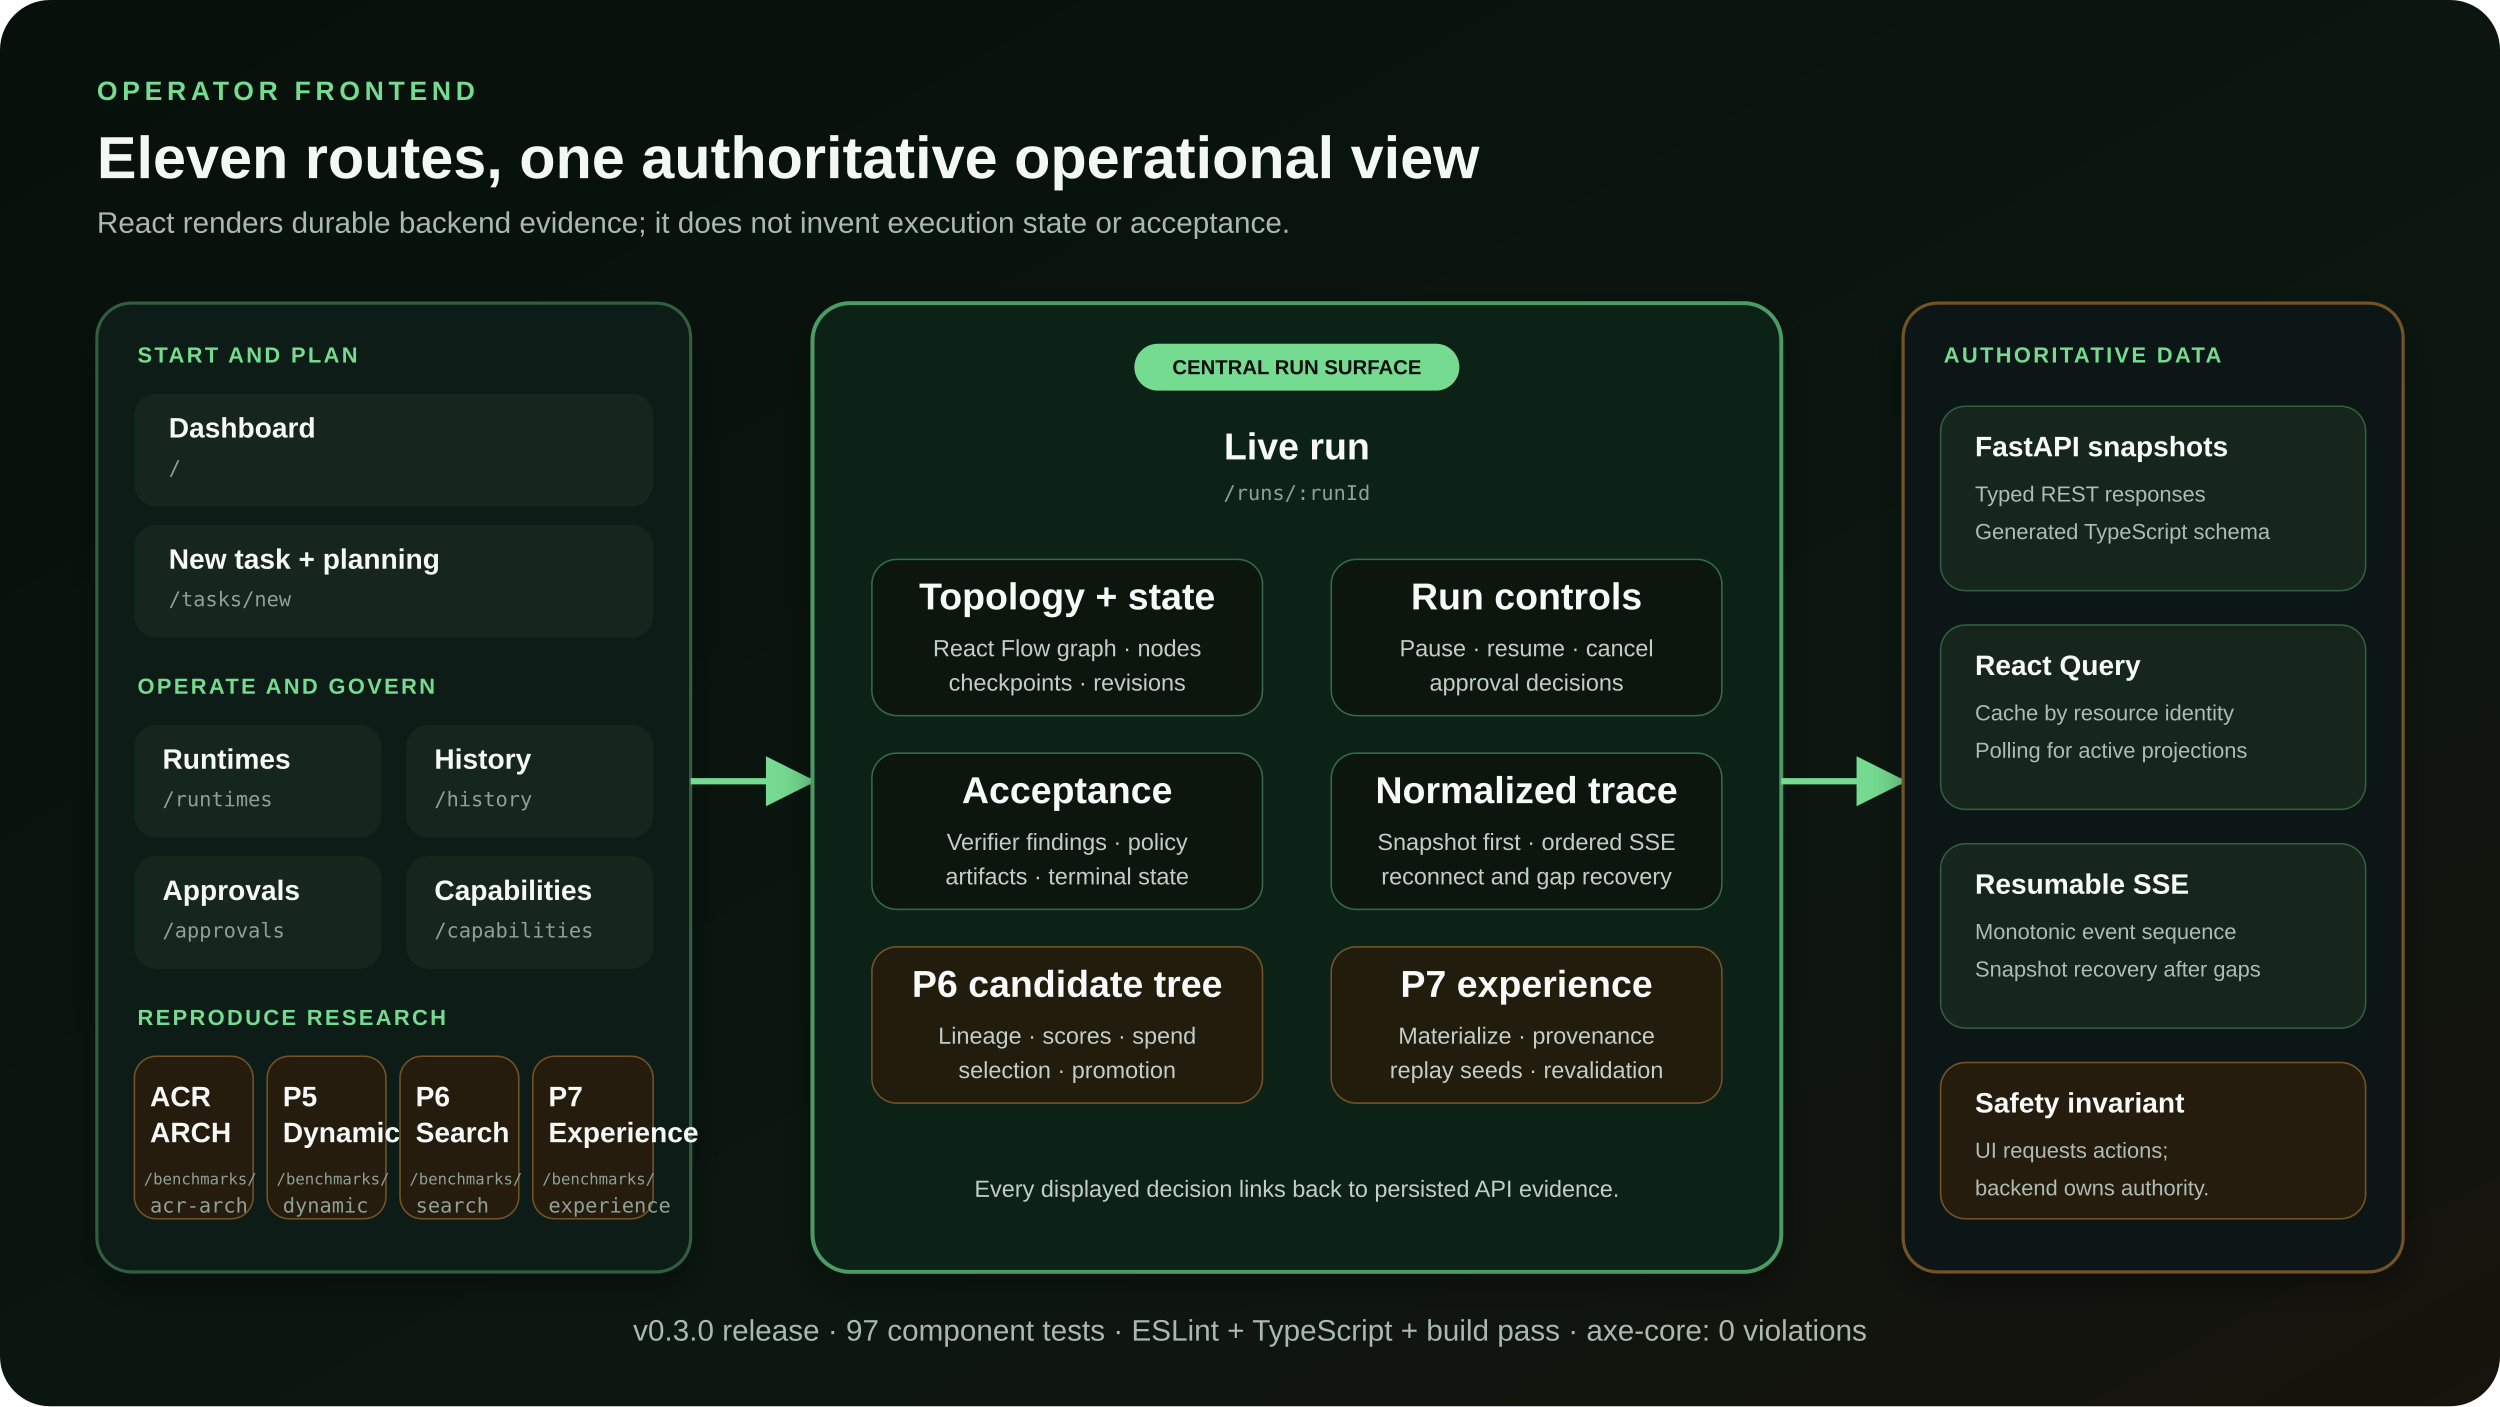
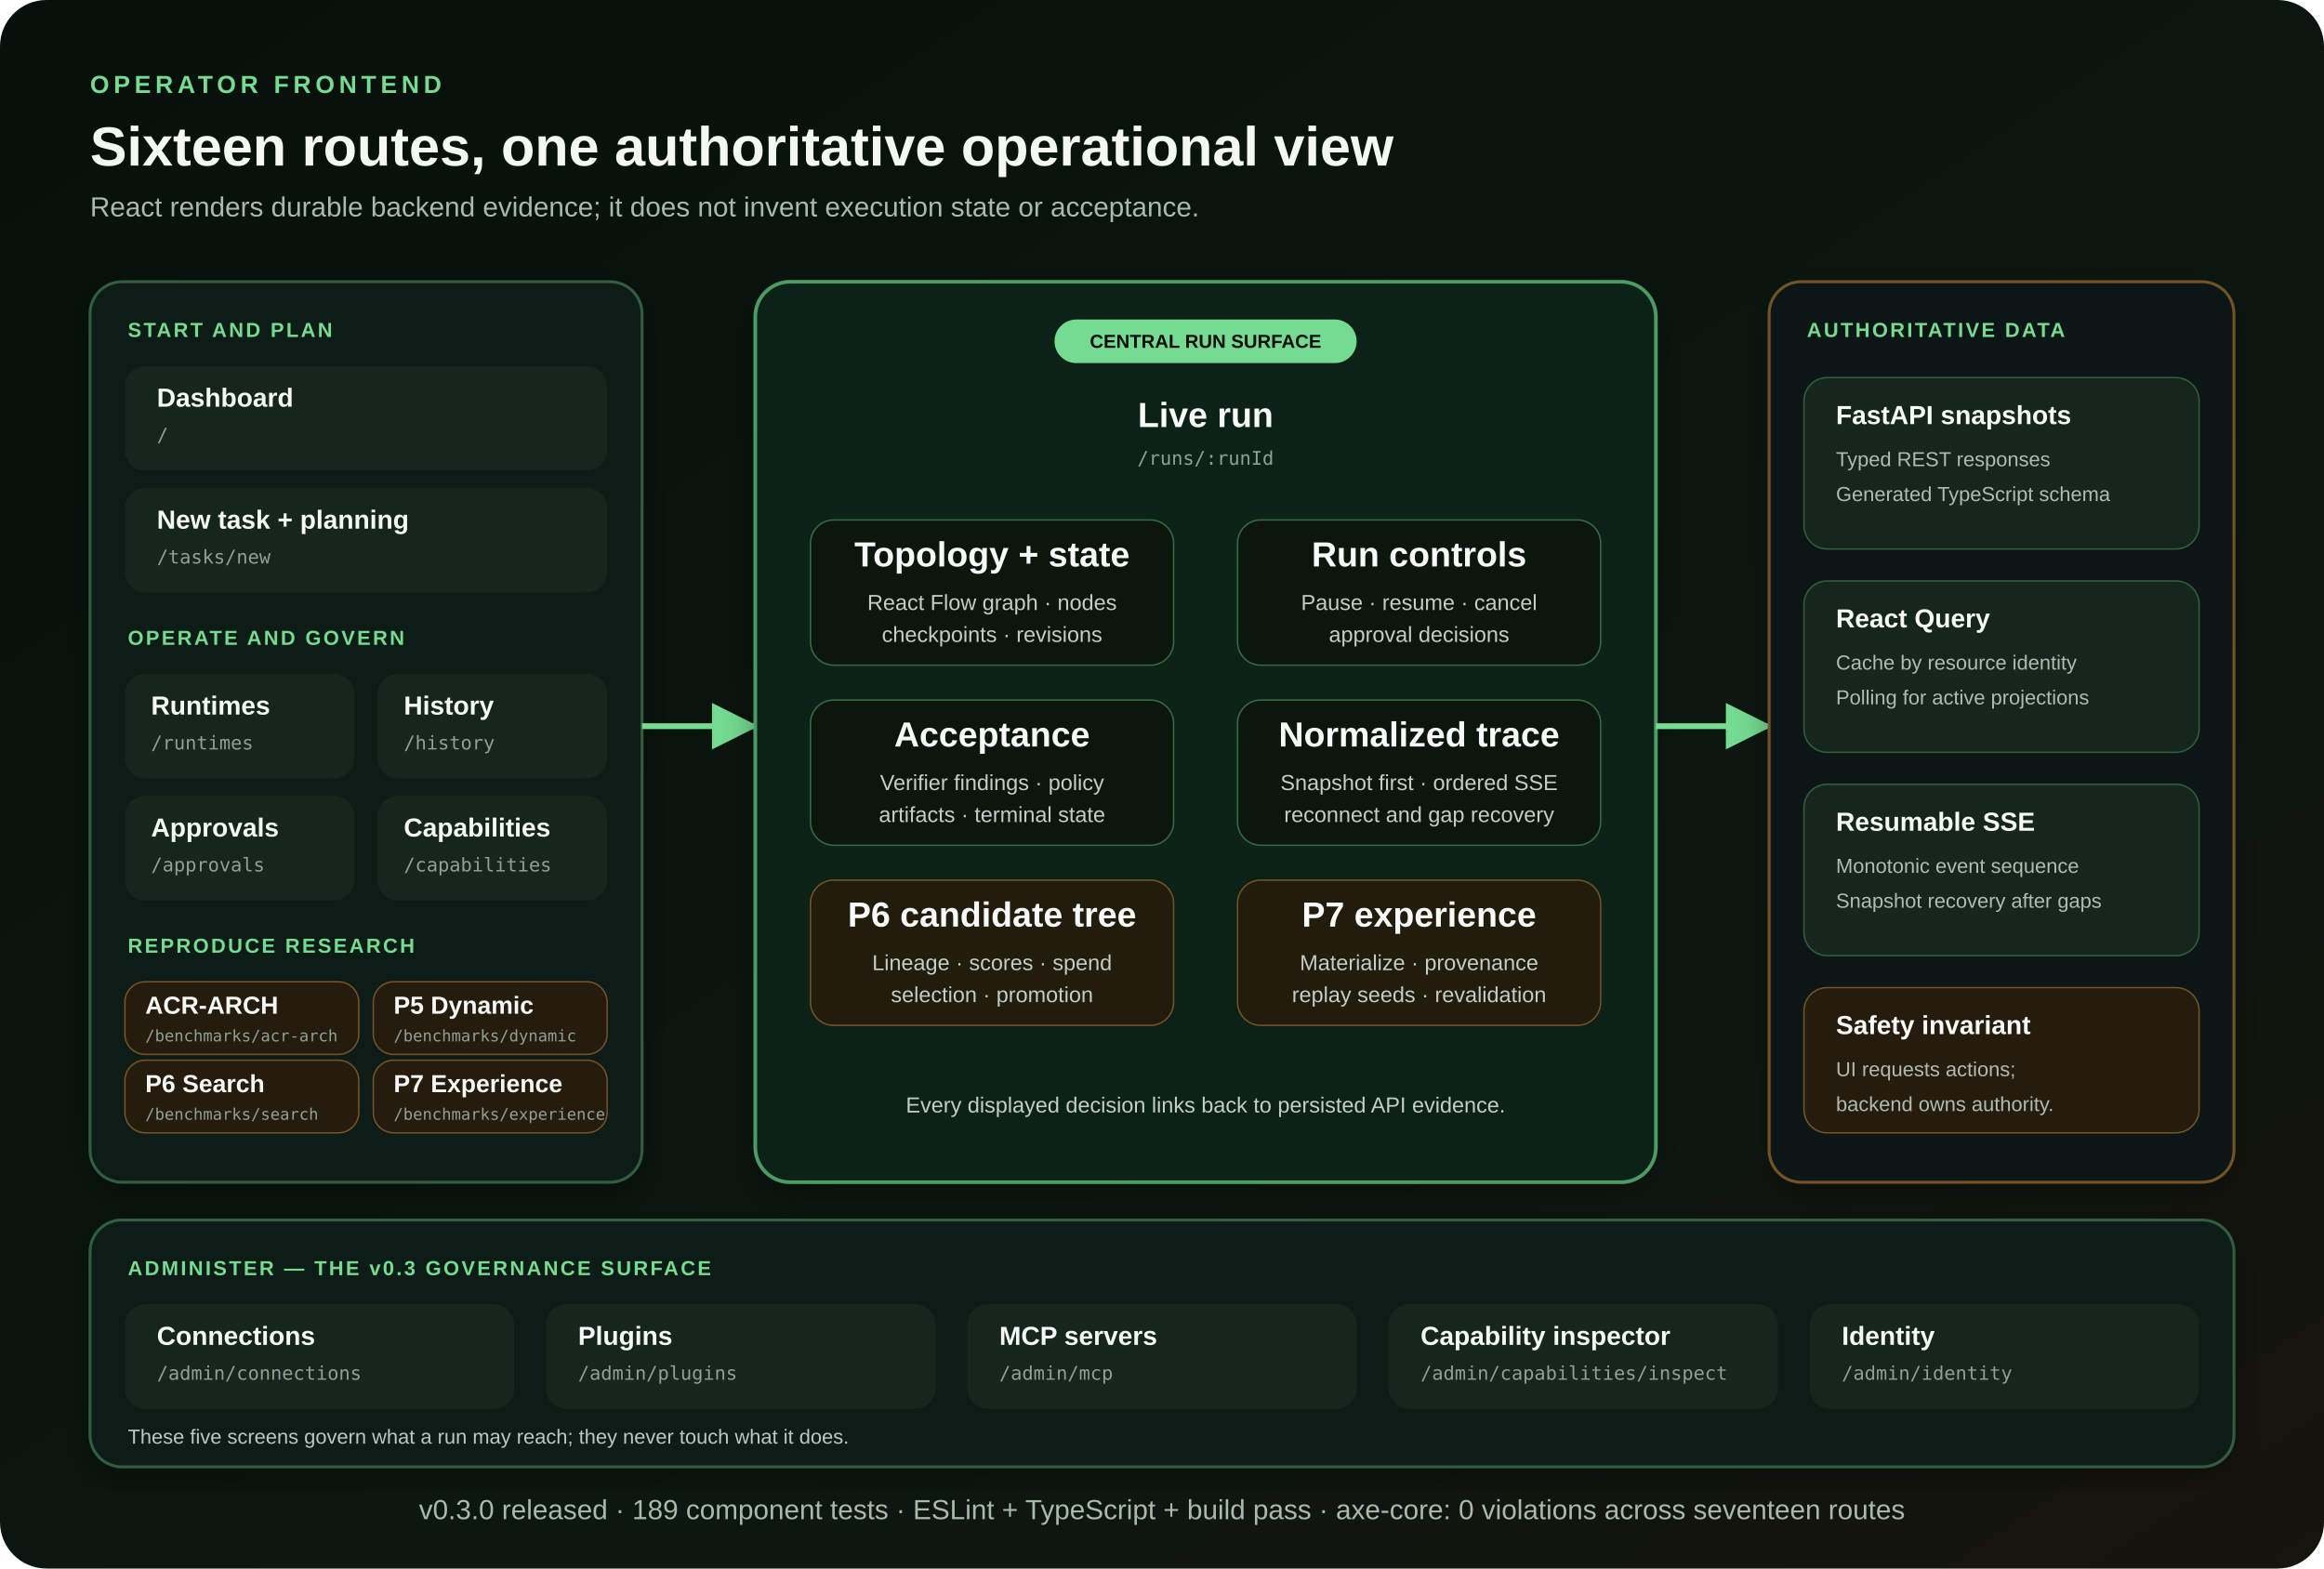
- <svg xmlns="http://www.w3.org/2000/svg" width="1600" height="900" viewBox="0 0 1600 900" role="img" aria-labelledby="title description">
+ <svg xmlns="http://www.w3.org/2000/svg" width="1600" height="1080" viewBox="0 0 1600 1080" role="img" aria-labelledby="title description">
  <defs>
    <linearGradient id="bg" x1="0" y1="0" x2="1" y2="1">
      <stop stop-color="#07100b" />
      <stop offset=".6" stop-color="#0b1710" />
      <stop offset="1" stop-color="#17130d" />
    </linearGradient>
    <filter id="shadow">
      <feDropShadow dx="0" dy="8" stdDeviation="11" flood-color="#000" flood-opacity=".34" />
    </filter>
    <marker id="arrow" viewBox="0 0 10 10" refX="9" refY="5" markerWidth="8" markerHeight="8" orient="auto">
      <path d="M0 0 10 5 0 10Z" fill="#75db91" />
    </marker>
    <style>
      text{font-family:Arial,Helvetica,sans-serif}.eyebrow{fill:#75db91;font-size:17px;font-weight:700;letter-spacing:3px}.heading{fill:#f4f8f5;font-size:38px;font-weight:700}.subtitle{fill:#a9b9ae;font-size:19px}.group{fill:#75db91;font-size:14px;font-weight:800;letter-spacing:1.5px}.route{fill:#f5f8f6;font-size:18px;font-weight:700}.path{fill:#8fa097;font-family:monospace;font-size:13px}.copy{fill:#bcc9c1;font-size:14px}.center-title{fill:#f7faf8;font-size:24px;font-weight:700;text-anchor:middle}.center-copy{fill:#c2cec6;font-size:15px;text-anchor:middle}.data-title{fill:#f7faf8;font-size:18px;font-weight:700}.data-copy{fill:#aebcb3;font-size:14px}.badge{fill:#07100b;font-size:13px;font-weight:800;text-anchor:middle;dominant-baseline:central}
    </style>
  </defs>
-   <rect width="1600" height="900" rx="32" fill="url(#bg)" />
+   <rect width="1600" height="1080" rx="32" fill="url(#bg)" />
  <text x="62" y="64" class="eyebrow">OPERATOR FRONTEND</text>
-   <text x="62" y="114" class="heading">Eleven routes, one authoritative operational view</text>
+   <text x="62" y="114" class="heading">Sixteen routes, one authoritative operational view</text>
  <text x="62" y="149" class="subtitle">React renders durable backend evidence; it does not invent execution state or acceptance.</text>
  <g filter="url(#shadow)">
    <rect x="62" y="194" width="380" height="620" rx="22" fill="#0e1d14" stroke="#315d40" stroke-width="2" />
    <text x="88" y="232" class="group">START AND PLAN</text>
    <rect x="86" y="252" width="332" height="72" rx="14" fill="#14271b" />
    <text x="108" y="280" class="route">Dashboard</text>
    <text x="108" y="304" class="path">/</text>
    <rect x="86" y="336" width="332" height="72" rx="14" fill="#14271b" />
    <text x="108" y="364" class="route">New task + planning</text>
    <text x="108" y="388" class="path">/tasks/new</text>
    <text x="88" y="444" class="group">OPERATE AND GOVERN</text>
    <rect x="86" y="464" width="158" height="72" rx="14" fill="#14271b" />
    <text x="104" y="492" class="route">Runtimes</text>
    <text x="104" y="516" class="path">/runtimes</text>
    <rect x="260" y="464" width="158" height="72" rx="14" fill="#14271b" />
    <text x="278" y="492" class="route">History</text>
    <text x="278" y="516" class="path">/history</text>
    <rect x="86" y="548" width="158" height="72" rx="14" fill="#14271b" />
    <text x="104" y="576" class="route">Approvals</text>
    <text x="104" y="600" class="path">/approvals</text>
    <rect x="260" y="548" width="158" height="72" rx="14" fill="#14271b" />
    <text x="278" y="576" class="route">Capabilities</text>
    <text x="278" y="600" class="path">/capabilities</text>
    <text x="88" y="656" class="group">REPRODUCE RESEARCH</text>
-     <rect x="86" y="676" width="76" height="104" rx="14" fill="#261c10" stroke="#735328" />
-     <text x="96" y="708" class="route">ACR</text>
-     <text x="96" y="731" class="route">ARCH</text>
-     <text x="92" y="758" class="path" style="font-size:10px">/benchmarks/</text>
-     <text x="96" y="776" class="path">acr-arch</text>
-     <rect x="171" y="676" width="76" height="104" rx="14" fill="#261c10" stroke="#735328" />
-     <text x="181" y="708" class="route">P5</text>
-     <text x="181" y="731" class="route">Dynamic</text>
-     <text x="177" y="758" class="path" style="font-size:10px">/benchmarks/</text>
-     <text x="181" y="776" class="path">dynamic</text>
-     <rect x="256" y="676" width="76" height="104" rx="14" fill="#261c10" stroke="#735328" />
-     <text x="266" y="708" class="route">P6</text>
-     <text x="266" y="731" class="route">Search</text>
-     <text x="262" y="758" class="path" style="font-size:10px">/benchmarks/</text>
-     <text x="266" y="776" class="path">search</text>
-     <rect x="341" y="676" width="77" height="104" rx="14" fill="#261c10" stroke="#735328" />
-     <text x="351" y="708" class="route">P7</text>
-     <text x="351" y="731" class="route">Experience</text>
-     <text x="347" y="758" class="path" style="font-size:10px">/benchmarks/</text>
-     <text x="351" y="776" class="path">experience</text>
+     <rect x="86" y="676" width="161" height="50" rx="14" fill="#261c10" stroke="#735328" />
+     <text x="100" y="698" class="route" style="font-size:17px">ACR-ARCH</text>
+     <text x="100" y="717" class="path" style="font-size:11px">/benchmarks/acr-arch</text>
+     <rect x="257" y="676" width="161" height="50" rx="14" fill="#261c10" stroke="#735328" />
+     <text x="271" y="698" class="route" style="font-size:17px">P5 Dynamic</text>
+     <text x="271" y="717" class="path" style="font-size:11px">/benchmarks/dynamic</text>
+     <rect x="86" y="730" width="161" height="50" rx="14" fill="#261c10" stroke="#735328" />
+     <text x="100" y="752" class="route" style="font-size:17px">P6 Search</text>
+     <text x="100" y="771" class="path" style="font-size:11px">/benchmarks/search</text>
+     <rect x="257" y="730" width="161" height="50" rx="14" fill="#261c10" stroke="#735328" />
+     <text x="271" y="752" class="route" style="font-size:17px">P7 Experience</text>
+     <text x="271" y="771" class="path" style="font-size:11px">/benchmarks/experience</text>
  </g>
  <path d="M442 500H519" stroke="#75db91" stroke-width="4" marker-end="url(#arrow)" />
  <g filter="url(#shadow)">
    <rect x="520" y="194" width="620" height="620" rx="24" fill="#102218" stroke="#4c9b65" stroke-width="2.5" />
    <rect x="726" y="220" width="208" height="30" rx="15" fill="#75db91" />
    <text x="830" y="235" class="badge">CENTRAL RUN SURFACE</text>
    <text x="830" y="294" class="center-title">Live run</text>
    <text x="830" y="320" class="path" text-anchor="middle">/runs/:runId</text>
    <rect x="558" y="358" width="250" height="100" rx="16" fill="#0b1810" stroke="#326b46" />
    <text x="683" y="390" class="center-title" font-size="18">Topology + state</text>
    <text x="683" y="420" class="center-copy">React Flow graph · nodes</text>
    <text x="683" y="442" class="center-copy">checkpoints · revisions</text>
    <rect x="852" y="358" width="250" height="100" rx="16" fill="#0b1810" stroke="#326b46" />
    <text x="977" y="390" class="center-title" font-size="18">Run controls</text>
    <text x="977" y="420" class="center-copy">Pause · resume · cancel</text>
    <text x="977" y="442" class="center-copy">approval decisions</text>
    <rect x="558" y="482" width="250" height="100" rx="16" fill="#0b1810" stroke="#326b46" />
    <text x="683" y="514" class="center-title" font-size="18">Acceptance</text>
    <text x="683" y="544" class="center-copy">Verifier findings · policy</text>
    <text x="683" y="566" class="center-copy">artifacts · terminal state</text>
    <rect x="852" y="482" width="250" height="100" rx="16" fill="#0b1810" stroke="#326b46" />
    <text x="977" y="514" class="center-title" font-size="18">Normalized trace</text>
    <text x="977" y="544" class="center-copy">Snapshot first · ordered SSE</text>
    <text x="977" y="566" class="center-copy">reconnect and gap recovery</text>
    <rect x="558" y="606" width="250" height="100" rx="16" fill="#211a10" stroke="#735328" />
    <text x="683" y="638" class="center-title" font-size="18">P6 candidate tree</text>
    <text x="683" y="668" class="center-copy">Lineage · scores · spend</text>
    <text x="683" y="690" class="center-copy">selection · promotion</text>
    <rect x="852" y="606" width="250" height="100" rx="16" fill="#211a10" stroke="#735328" />
    <text x="977" y="638" class="center-title" font-size="18">P7 experience</text>
    <text x="977" y="668" class="center-copy">Materialize · provenance</text>
    <text x="977" y="690" class="center-copy">replay seeds · revalidation</text>
    <text x="830" y="766" class="center-copy">Every displayed decision links back to persisted API evidence.</text>
  </g>
  <path d="M1140 500H1217" stroke="#75db91" stroke-width="4" marker-end="url(#arrow)" />
  <g filter="url(#shadow)">
    <rect x="1218" y="194" width="320" height="620" rx="22" fill="#0f1912" stroke="#735328" stroke-width="2" />
    <text x="1244" y="232" class="group">AUTHORITATIVE DATA</text>
    <rect x="1242" y="260" width="272" height="118" rx="16" fill="#14271b" stroke="#315d40" />
    <text x="1264" y="292" class="data-title">FastAPI snapshots</text>
    <text x="1264" y="321" class="data-copy">Typed REST responses</text>
    <text x="1264" y="345" class="data-copy">Generated TypeScript schema</text>
    <rect x="1242" y="400" width="272" height="118" rx="16" fill="#14271b" stroke="#315d40" />
    <text x="1264" y="432" class="data-title">React Query</text>
    <text x="1264" y="461" class="data-copy">Cache by resource identity</text>
    <text x="1264" y="485" class="data-copy">Polling for active projections</text>
    <rect x="1242" y="540" width="272" height="118" rx="16" fill="#14271b" stroke="#315d40" />
    <text x="1264" y="572" class="data-title">Resumable SSE</text>
    <text x="1264" y="601" class="data-copy">Monotonic event sequence</text>
    <text x="1264" y="625" class="data-copy">Snapshot recovery after gaps</text>
    <rect x="1242" y="680" width="272" height="100" rx="16" fill="#261c10" stroke="#735328" />
    <text x="1264" y="712" class="data-title">Safety invariant</text>
    <text x="1264" y="741" class="data-copy">UI requests actions;</text>
    <text x="1264" y="765" class="data-copy">backend owns authority.</text>
  </g>
-   <text x="800" y="858" class="subtitle" text-anchor="middle">v0.3.0 release · 97 component tests · ESLint + TypeScript + build pass · axe-core: 0 violations</text>
+   <g filter="url(#shadow)">
+     <rect x="62" y="840" width="1476" height="170" rx="22" fill="#0e1d14" stroke="#315d40" stroke-width="2" />
+     <text x="88" y="878" class="group">ADMINISTER — THE v0.3 GOVERNANCE SURFACE</text>
+     <rect x="86" y="898" width="268" height="72" rx="14" fill="#14271b" />
+     <text x="108" y="926" class="route">Connections</text>
+     <text x="108" y="950" class="path">/admin/connections</text>
+     <rect x="376" y="898" width="268" height="72" rx="14" fill="#14271b" />
+     <text x="398" y="926" class="route">Plugins</text>
+     <text x="398" y="950" class="path">/admin/plugins</text>
+     <rect x="666" y="898" width="268" height="72" rx="14" fill="#14271b" />
+     <text x="688" y="926" class="route">MCP servers</text>
+     <text x="688" y="950" class="path">/admin/mcp</text>
+     <rect x="956" y="898" width="268" height="72" rx="14" fill="#14271b" />
+     <text x="978" y="926" class="route">Capability inspector</text>
+     <text x="978" y="950" class="path">/admin/capabilities/inspect</text>
+     <rect x="1246" y="898" width="268" height="72" rx="14" fill="#14271b" />
+     <text x="1268" y="926" class="route">Identity</text>
+     <text x="1268" y="950" class="path">/admin/identity</text>
+     <text x="88" y="994" class="copy">These five screens govern what a run may reach; they never touch what it does.</text>
+   </g>
+   <text x="800" y="1046" class="subtitle" text-anchor="middle">v0.3.0 released · 189 component tests · ESLint + TypeScript + build pass · axe-core: 0 violations across seventeen routes</text>
</svg>
